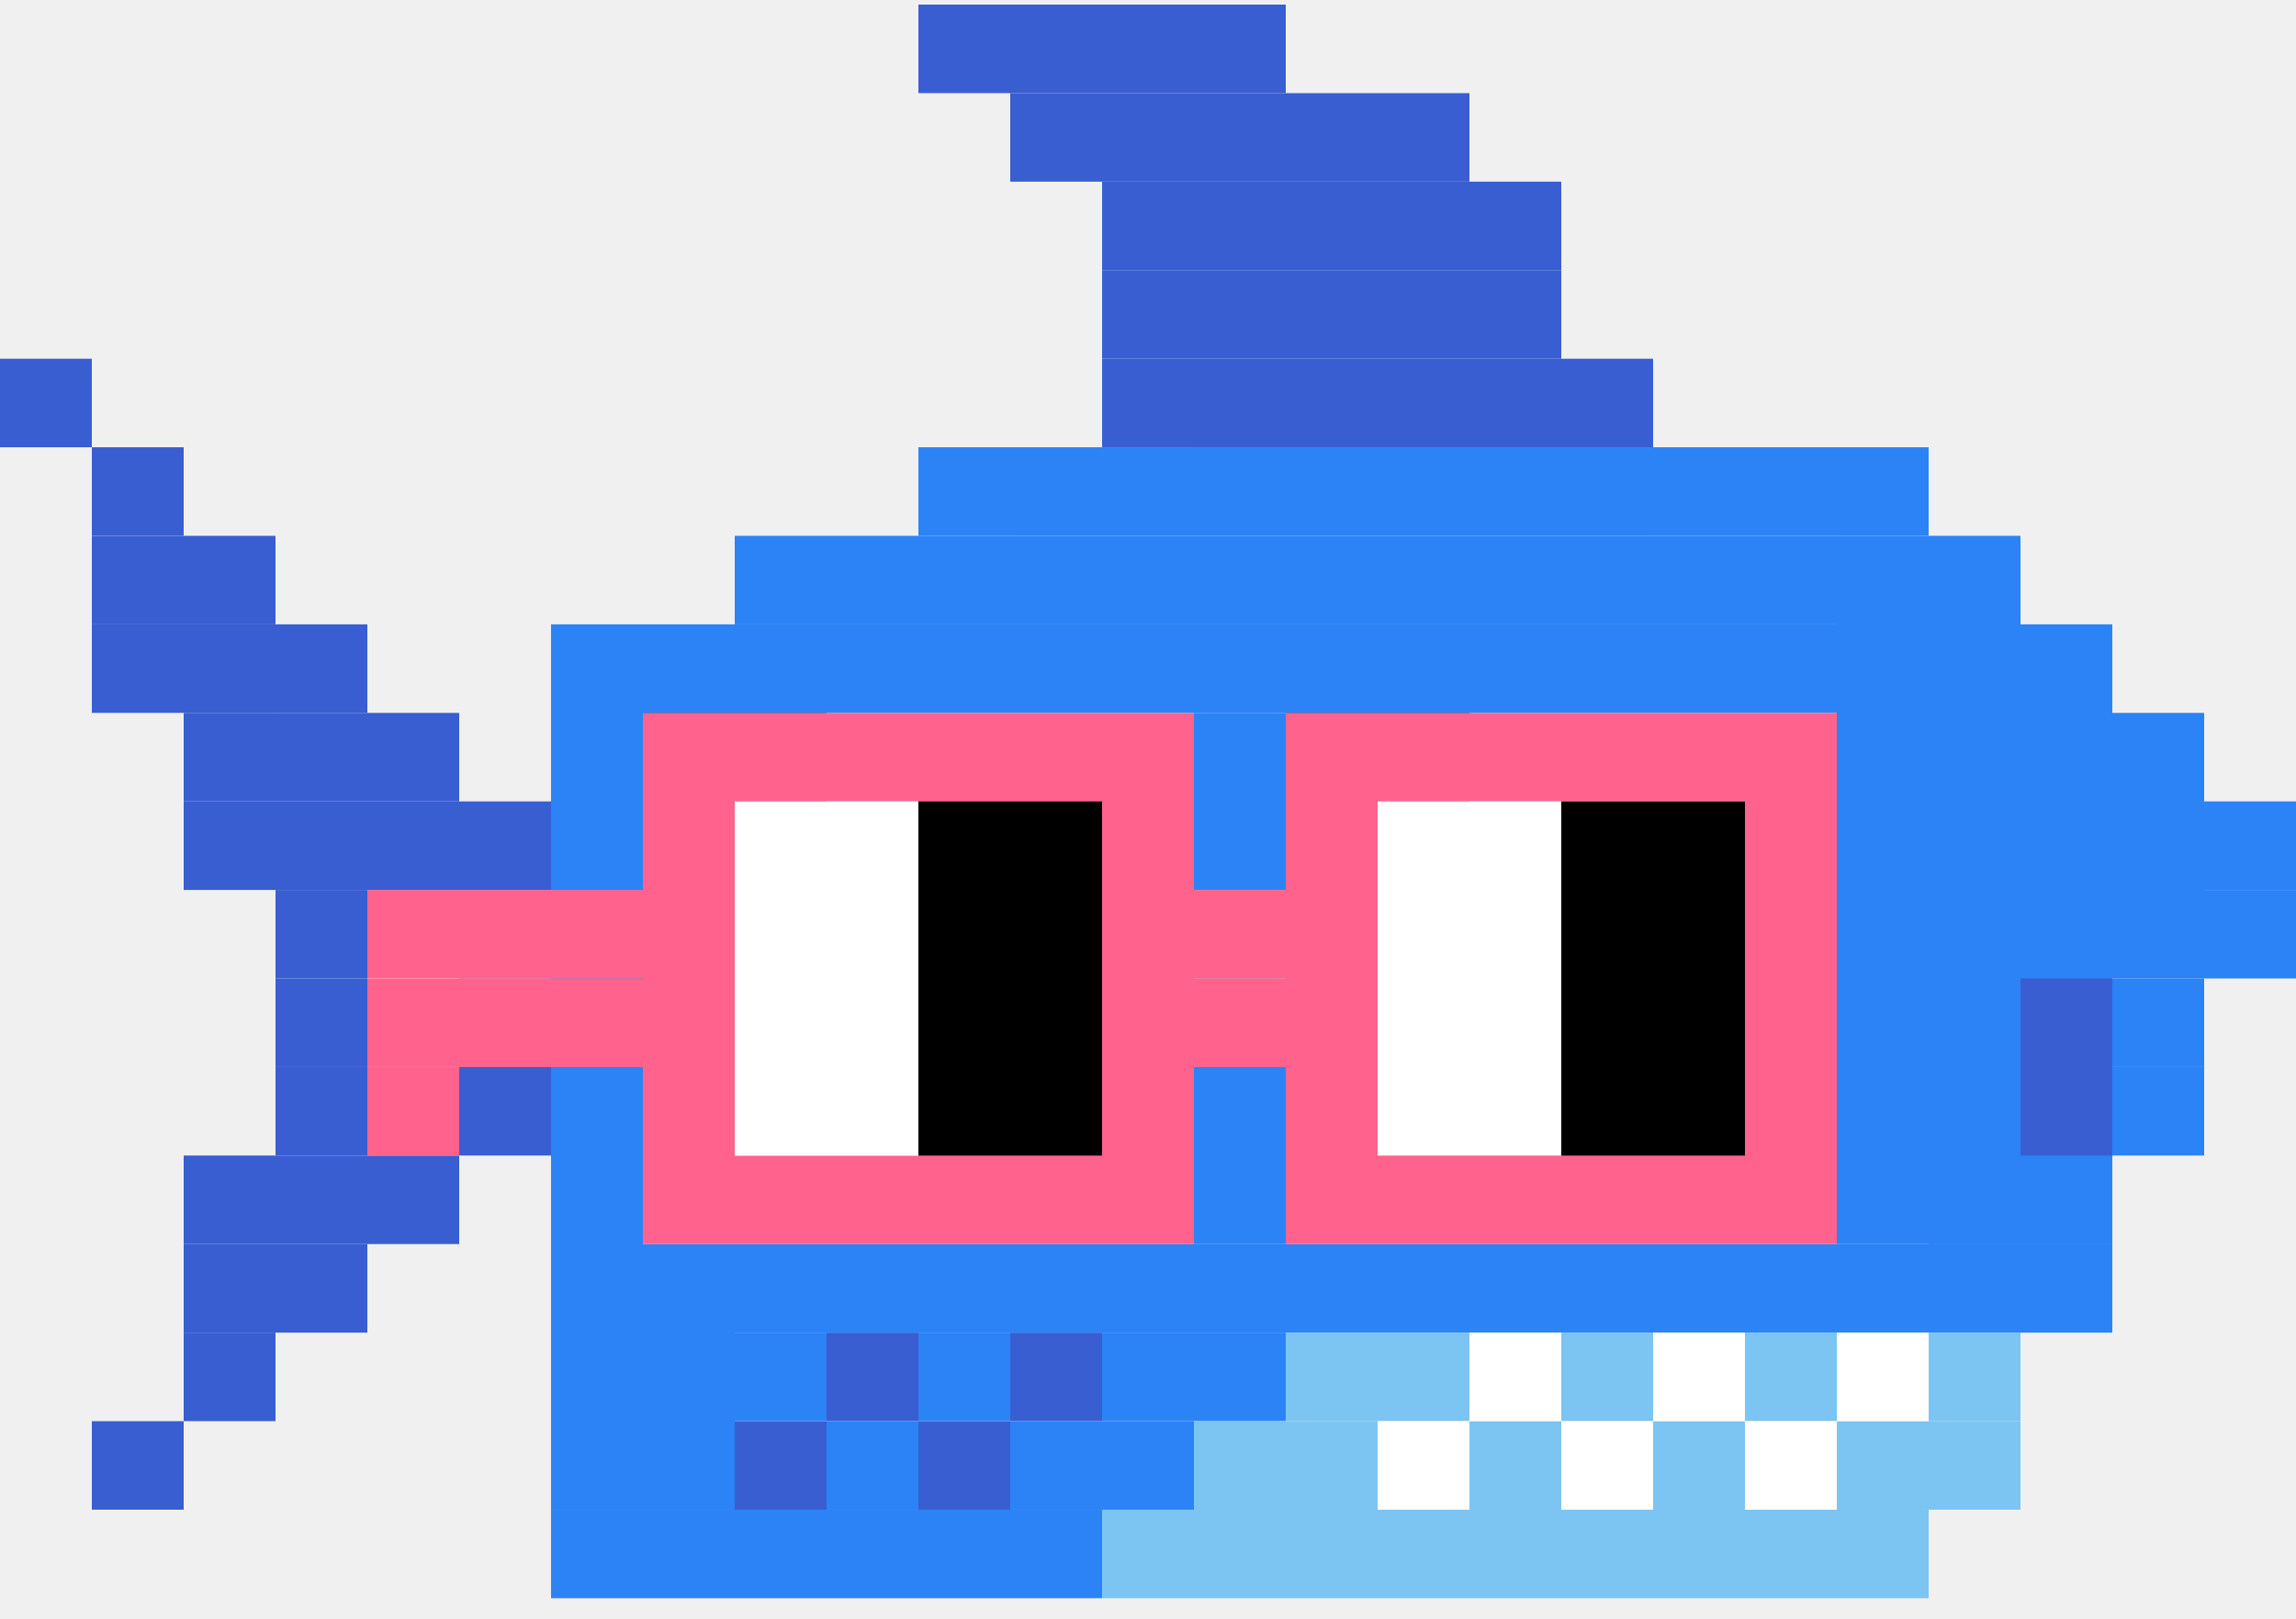
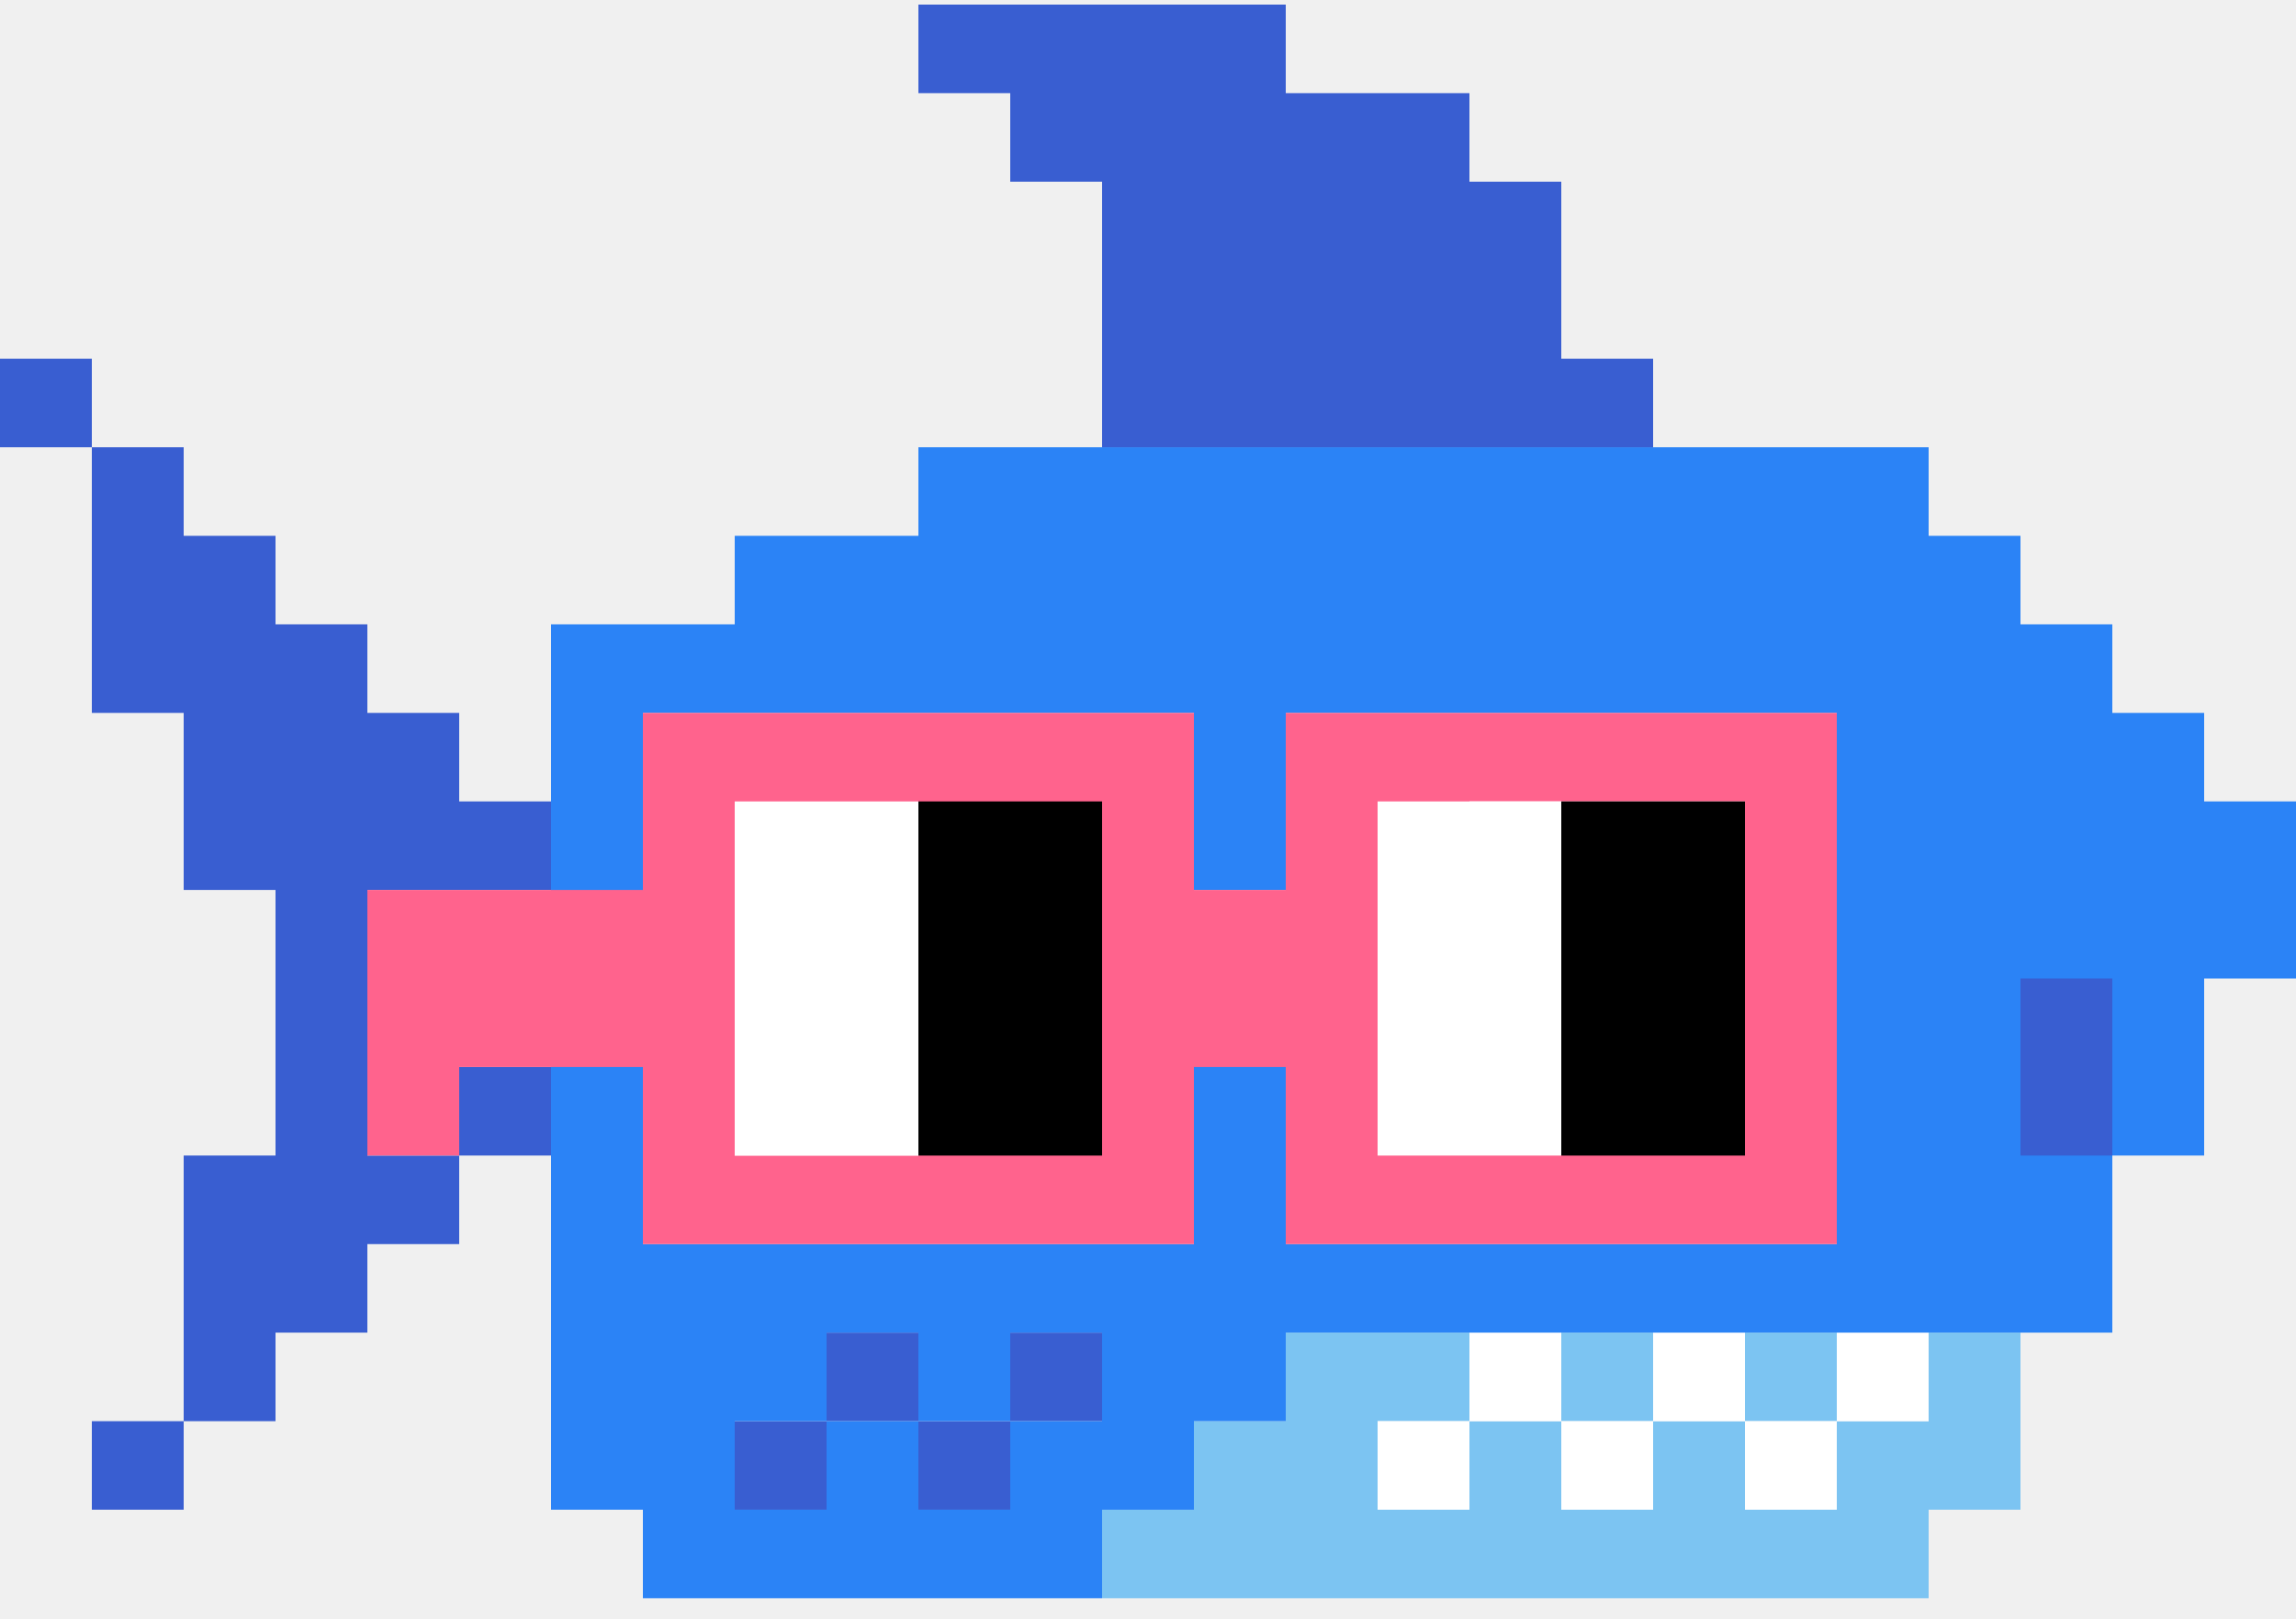
<svg xmlns="http://www.w3.org/2000/svg" width="61" height="43" viewBox="0 0 61 43" fill="none">
-   <rect x="26.84" y="0.122" width="2.44" height="2.352" fill="#395ED1" />
-   <rect x="24.4" y="0.122" width="2.44" height="2.352" fill="#395ED1" />
-   <rect x="12.2" y="21.294" width="2.44" height="2.352" fill="#395ED1" />
-   <rect x="12.2" y="25.999" width="2.44" height="2.352" fill="#395ED1" />
-   <rect x="12.2" y="28.351" width="2.44" height="2.352" fill="#395ED1" />
-   <rect x="7.32" y="28.351" width="2.44" height="2.352" fill="#395ED1" />
-   <rect x="4.88" y="30.703" width="2.44" height="2.352" fill="#395ED1" />
-   <rect x="7.32" y="30.703" width="2.44" height="2.352" fill="#395ED1" />
-   <rect x="9.76" y="30.703" width="2.44" height="2.352" fill="#395ED1" />
-   <rect x="7.32" y="33.056" width="2.44" height="2.352" fill="#395ED1" />
-   <rect x="4.88" y="33.056" width="2.44" height="2.352" fill="#395ED1" />
-   <rect x="4.88" y="35.408" width="2.44" height="2.352" fill="#395ED1" />
-   <rect x="2.44" y="37.761" width="2.44" height="2.352" fill="#395ED1" />
-   <rect x="7.32" y="25.999" width="2.44" height="2.352" fill="#395ED1" />
-   <rect x="7.32" y="23.646" width="2.44" height="2.352" fill="#395ED1" />
-   <rect x="4.88" y="21.294" width="2.44" height="2.352" fill="#395ED1" />
-   <rect x="7.32" y="21.294" width="2.44" height="2.352" fill="#395ED1" />
-   <rect x="9.76" y="21.294" width="2.44" height="2.352" fill="#395ED1" />
-   <rect x="9.76" y="18.942" width="2.44" height="2.352" fill="#395ED1" />
-   <rect x="7.32" y="16.589" width="2.44" height="2.352" fill="#395ED1" />
-   <rect x="4.88" y="14.237" width="2.44" height="2.352" fill="#395ED1" />
-   <rect x="7.32" y="18.942" width="2.44" height="2.352" fill="#395ED1" />
-   <rect x="4.88" y="18.942" width="2.44" height="2.352" fill="#395ED1" />
-   <rect x="2.44" y="16.589" width="2.44" height="2.352" fill="#395ED1" />
-   <rect x="4.88" y="16.589" width="2.44" height="2.352" fill="#395ED1" />
-   <rect x="2.44" y="14.237" width="2.44" height="2.352" fill="#395ED1" />
-   <rect x="2.44" y="11.884" width="2.44" height="2.352" fill="#395ED1" />
-   <rect y="9.532" width="2.44" height="2.352" fill="#395ED1" />
-   <rect x="19.52" y="37.761" width="2.44" height="2.352" fill="#395ED1" />
-   <rect x="21.96" y="35.408" width="2.44" height="2.352" fill="#395ED1" />
-   <rect x="24.4" y="37.761" width="2.44" height="2.352" fill="#395ED1" />
-   <rect x="26.84" y="35.408" width="2.44" height="2.352" fill="#395ED1" />
-   <rect x="29.28" y="2.475" width="2.44" height="2.352" fill="#395ED1" />
-   <rect x="26.84" y="2.475" width="2.44" height="2.352" fill="#395ED1" />
-   <rect x="29.28" y="4.827" width="2.44" height="2.352" fill="#395ED1" />
-   <rect x="29.28" y="7.18" width="2.44" height="2.352" fill="#395ED1" />
-   <rect x="29.28" y="9.532" width="2.44" height="2.352" fill="#395ED1" />
-   <rect x="26.84" y="11.884" width="17.08" height="2.352" fill="#2B83F6" />
-   <rect x="24.4" y="14.237" width="24.4" height="2.352" fill="#2B83F6" />
-   <rect x="46.36" y="11.884" width="4.88" height="2.352" fill="#2B83F6" />
-   <rect x="48.8" y="14.237" width="4.88" height="18.819" fill="#2B83F6" />
-   <rect x="53.68" y="16.589" width="2.44" height="16.467" fill="#2B83F6" />
-   <rect x="56.12" y="18.942" width="2.44" height="7.057" fill="#2B83F6" />
-   <rect x="58.56" y="21.294" width="2.44" height="2.352" fill="#2B83F6" />
-   <rect x="58.56" y="23.646" width="2.44" height="2.352" fill="#2B83F6" />
-   <rect x="51.24" y="18.942" width="2.44" height="2.352" fill="#2B83F6" />
-   <rect x="51.24" y="21.294" width="2.44" height="11.762" fill="#2B83F6" />
-   <rect x="56.12" y="25.999" width="2.44" height="2.352" fill="#2B83F6" />
-   <rect x="56.12" y="28.351" width="2.44" height="2.352" fill="#2B83F6" />
-   <rect x="53.68" y="30.703" width="2.44" height="2.352" fill="#2B83F6" />
-   <rect x="53.68" y="33.056" width="2.44" height="2.352" fill="#2B83F6" />
-   <rect x="21.96" y="14.237" width="2.44" height="2.352" fill="#2B83F6" />
-   <rect x="19.52" y="16.589" width="34.16" height="2.352" fill="#2B83F6" />
-   <rect x="19.52" y="33.056" width="34.16" height="2.352" fill="#2B83F6" />
-   <rect x="24.4" y="11.884" width="2.44" height="2.352" fill="#2B83F6" />
-   <rect x="43.92" y="11.884" width="2.44" height="2.352" fill="#2B83F6" />
-   <rect x="19.52" y="14.237" width="2.44" height="2.352" fill="#2B83F6" />
-   <rect x="31.72" y="18.942" width="2.44" height="4.705" fill="#2B83F6" />
-   <rect x="31.72" y="25.999" width="2.44" height="7.057" fill="#2B83F6" />
-   <rect x="19.52" y="35.408" width="2.44" height="2.352" fill="#2B83F6" />
-   <rect x="24.4" y="35.408" width="2.44" height="2.352" fill="#2B83F6" />
-   <rect x="21.96" y="37.761" width="2.44" height="2.352" fill="#2B83F6" />
-   <rect x="17.08" y="16.589" width="2.44" height="2.352" fill="#2B83F6" />
-   <rect x="14.64" y="33.056" width="4.88" height="7.057" fill="#2B83F6" />
-   <rect x="26.84" y="37.761" width="2.44" height="2.352" fill="#2B83F6" />
-   <rect x="29.28" y="37.761" width="2.44" height="2.352" fill="#2B83F6" />
-   <rect x="29.28" y="35.408" width="2.44" height="2.352" fill="#2B83F6" />
-   <rect x="31.72" y="35.408" width="2.44" height="2.352" fill="#2B83F6" />
-   <rect x="29.28" y="40.113" width="21.96" height="2.352" fill="#7CC4F2" />
-   <rect x="31.72" y="37.761" width="2.44" height="2.352" fill="#7CC4F2" />
-   <rect x="34.16" y="37.761" width="2.44" height="2.352" fill="#7CC4F2" />
-   <rect x="39.04" y="37.761" width="2.44" height="2.352" fill="#7CC4F2" />
-   <rect x="43.92" y="37.761" width="2.44" height="2.352" fill="#7CC4F2" />
-   <rect x="48.8" y="37.761" width="2.44" height="2.352" fill="#7CC4F2" />
-   <rect x="51.24" y="37.761" width="2.44" height="2.352" fill="#7CC4F2" />
-   <rect x="51.24" y="35.408" width="2.44" height="2.352" fill="#7CC4F2" />
-   <rect x="34.16" y="35.408" width="2.44" height="2.352" fill="#7CC4F2" />
-   <rect x="36.6" y="35.408" width="2.44" height="2.352" fill="#7CC4F2" />
-   <rect x="41.48" y="35.408" width="2.44" height="2.352" fill="#7CC4F2" />
-   <rect x="46.36" y="35.408" width="2.44" height="2.352" fill="#7CC4F2" />
-   <rect x="39.04" y="35.408" width="2.44" height="2.352" fill="white" />
-   <rect x="43.92" y="35.408" width="2.44" height="2.352" fill="white" />
-   <rect x="48.8" y="35.408" width="2.44" height="2.352" fill="white" />
-   <rect x="36.6" y="37.761" width="2.44" height="2.352" fill="white" />
-   <rect x="41.48" y="37.761" width="2.44" height="2.352" fill="white" />
-   <rect x="46.36" y="37.761" width="2.44" height="2.352" fill="white" />
-   <rect x="14.64" y="35.408" width="2.44" height="2.352" fill="#2B83F6" />
-   <rect x="14.64" y="40.113" width="14.64" height="2.352" fill="#2B83F6" />
-   <rect x="14.64" y="16.589" width="2.44" height="18.819" fill="#2B83F6" />
-   <rect x="17.08" y="18.942" width="2.44" height="2.352" fill="black" />
-   <rect x="34.16" y="18.942" width="2.44" height="2.352" fill="black" />
-   <rect x="17.08" y="21.294" width="2.44" height="2.352" fill="black" />
-   <rect x="34.16" y="21.294" width="2.44" height="2.352" fill="black" />
-   <rect x="19.52" y="18.942" width="2.44" height="2.352" fill="black" />
-   <rect x="36.6" y="18.942" width="2.44" height="2.352" fill="black" />
-   <rect x="19.52" y="21.294" width="2.44" height="2.352" fill="black" />
-   <rect x="36.6" y="21.294" width="2.44" height="2.352" fill="black" />
-   <rect x="26.84" y="28.351" width="2.44" height="2.352" fill="black" />
-   <rect x="43.92" y="28.351" width="2.44" height="2.352" fill="black" />
-   <rect x="17.08" y="18.942" width="14.64" height="14.114" fill="#FF638D" />
-   <rect x="34.16" y="18.942" width="14.64" height="14.114" fill="#FF638D" />
-   <rect x="21.96" y="21.294" width="2.44" height="2.352" fill="white" />
+   <path fill-rule="evenodd" clip-rule="evenodd" d="M2.44 9.532H0V11.884H2.44V14.237V16.589V18.942H4.88V21.294V23.646H7.32V25.999V28.351V30.703H4.88V33.056V35.408V37.761H2.44V40.113H4.88V37.761H7.32V35.408H9.76V33.056H12.2V30.703H14.64V28.351H12.2V30.703H9.76V28.351V25.999V23.646H12.2H14.64V21.294H12.2V18.942H9.76V16.589H7.32V14.237H4.88V11.884H2.44V9.532Z" fill="#395ED1" />
+   <path fill-rule="evenodd" clip-rule="evenodd" d="M24.4 35.408H21.96V37.761H19.52V40.113H21.96L21.96 37.761H24.4L24.4 40.113H26.84V37.761H29.28V35.408H26.84L26.84 37.761H24.4V35.408Z" fill="#395ED1" />
+   <path fill-rule="evenodd" clip-rule="evenodd" d="M53.68 35.408H51.24V37.761H48.8V35.408H46.36V37.761H43.92V35.408H41.48L41.48 37.761H39.04V35.408H36.6H34.16V37.761H31.72V40.113H29.28V42.465H51.24V40.113H53.68V37.761V35.408ZM39.04 37.761V40.113H36.6V37.761H39.04ZM41.48 37.761H43.92V40.113H41.48V37.761ZM46.36 37.761H48.8V40.113H46.36V37.761Z" fill="#7CC4F2" />
+   <path fill-rule="evenodd" clip-rule="evenodd" d="M41.48 35.408H39.04V37.761H36.6V40.113H39.04V37.761H41.48L41.48 40.113H43.92V37.761H46.36V40.113H48.8V37.761H51.24V35.408H48.8V37.761H46.36V35.408H43.92V37.761H41.48V35.408Z" fill="white" />
+   <path fill-rule="evenodd" clip-rule="evenodd" d="M26.84 11.884H43.92H46.36H51.24V14.237H53.68V16.589H56.12V18.942H58.56V21.294H61V23.646V25.999H58.56V28.351V30.703H56.12V33.056V35.408H53.68H34.16V37.761H31.72V40.113H29.28V42.465H17.08V40.113H14.64V35.408V33.056V16.589H17.08H19.52L19.52 14.237H21.96H24.4V11.884H26.84ZM17.08 18.942V33.056H19.52H31.72V25.999H34.16V33.056H48.8L48.8 18.942H34.16V23.646H31.72V18.942H19.52H17.08ZM26.84 37.761L26.84 40.113H24.4L24.4 37.761H26.84ZM26.84 37.761V35.408H29.28V37.761H26.84ZM21.96 37.761V35.408H24.4V37.761H21.96ZM21.96 37.761H19.52V40.113H21.96L21.96 37.761Z" fill="#2B83F6" />
+   <path fill-rule="evenodd" clip-rule="evenodd" d="M17.08 18.942H31.72V23.646H34.16L34.16 18.942H48.8V33.056H34.16L34.16 28.351H31.72V33.056H17.08V28.351H14.64H12.2V30.703H9.76V28.351V25.999V23.646H12.2H14.64H17.08V18.942Z" fill="#FF638D" />
  <rect x="19.52" y="21.294" width="4.88" height="9.41" fill="white" />
  <rect x="24.4" y="21.294" width="4.88" height="9.41" fill="black" />
  <rect x="19.52" y="23.646" width="2.44" height="2.352" fill="white" />
  <rect x="19.52" y="25.999" width="2.44" height="2.352" fill="white" />
  <rect x="19.52" y="28.351" width="2.44" height="2.352" fill="white" />
  <rect x="21.96" y="28.351" width="2.44" height="2.352" fill="white" />
  <rect x="21.96" y="25.999" width="2.44" height="2.352" fill="white" />
  <rect x="21.96" y="23.646" width="2.44" height="2.352" fill="white" />
  <rect x="39.04" y="21.294" width="2.44" height="2.352" fill="white" />
  <rect x="41.48" y="21.294" width="2.44" height="2.352" fill="white" />
  <rect x="43.92" y="21.294" width="2.44" height="2.352" fill="white" />
  <rect x="43.92" y="23.646" width="2.44" height="2.352" fill="white" />
-   <rect x="31.72" y="23.646" width="2.44" height="2.352" fill="#FF638D" />
-   <rect x="31.72" y="25.999" width="2.44" height="2.352" fill="#FF638D" />
-   <rect x="14.64" y="23.646" width="2.44" height="2.352" fill="#FF638D" />
-   <rect x="14.64" y="25.999" width="2.44" height="2.352" fill="#FF638D" />
-   <rect x="12.2" y="23.646" width="2.44" height="2.352" fill="#FF638D" />
-   <rect x="12.2" y="25.999" width="2.44" height="2.352" fill="#FF638D" />
-   <rect x="9.76" y="23.646" width="2.44" height="2.352" fill="#FF638D" />
-   <rect x="9.76" y="25.999" width="2.44" height="2.352" fill="#FF638D" />
-   <rect x="9.76" y="28.351" width="2.44" height="2.352" fill="#FF638D" />
  <rect x="43.92" y="25.999" width="2.44" height="2.352" fill="white" />
-   <rect x="31.72" y="2.475" width="2.44" height="2.352" fill="#395ED1" />
-   <rect x="31.72" y="4.827" width="2.44" height="2.352" fill="#395ED1" />
-   <rect x="31.72" y="7.18" width="2.44" height="2.352" fill="#395ED1" />
-   <rect x="31.72" y="9.532" width="2.44" height="2.352" fill="#395ED1" />
-   <rect x="34.16" y="2.475" width="2.44" height="2.352" fill="#395ED1" />
-   <rect x="34.16" y="4.827" width="2.44" height="2.352" fill="#395ED1" />
-   <rect x="34.16" y="7.18" width="2.44" height="2.352" fill="#395ED1" />
-   <rect x="34.16" y="9.532" width="2.44" height="2.352" fill="#395ED1" />
-   <rect x="36.6" y="2.475" width="2.44" height="2.352" fill="#395ED1" />
-   <rect x="36.6" y="4.827" width="2.44" height="2.352" fill="#395ED1" />
-   <rect x="36.6" y="7.18" width="2.44" height="2.352" fill="#395ED1" />
-   <rect x="36.6" y="9.532" width="2.44" height="2.352" fill="#395ED1" />
-   <rect x="39.04" y="4.827" width="2.44" height="2.352" fill="#395ED1" />
-   <rect x="53.68" y="25.999" width="2.44" height="2.352" fill="#395ED1" />
-   <rect x="39.04" y="7.18" width="2.44" height="2.352" fill="#395ED1" />
-   <rect x="53.68" y="28.351" width="2.44" height="2.352" fill="#395ED1" />
-   <rect x="39.04" y="9.532" width="2.44" height="2.352" fill="#395ED1" />
-   <rect x="41.48" y="9.532" width="2.44" height="2.352" fill="#395ED1" />
-   <rect x="29.28" y="0.122" width="2.44" height="2.352" fill="#395ED1" />
-   <rect x="31.72" y="0.122" width="2.44" height="2.352" fill="#395ED1" />
+   <path fill-rule="evenodd" clip-rule="evenodd" d="M56.12 25.999H53.68V28.351V30.703H56.12V28.351V25.999Z" fill="#395ED1" />
+   <path fill-rule="evenodd" clip-rule="evenodd" d="M24.4 0.122H26.84H29.28H31.72H34.16V2.475H36.6H39.04V4.827H41.48V7.18V9.532H43.92V11.884H41.48H39.04H36.6H34.16H31.72H29.28V9.532V7.18V4.827H26.84V2.475H24.4V0.122Z" fill="#395ED1" />
  <rect x="36.6" y="21.294" width="4.88" height="9.41" fill="white" />
  <rect x="41.48" y="21.294" width="4.88" height="9.41" fill="black" />
</svg>
